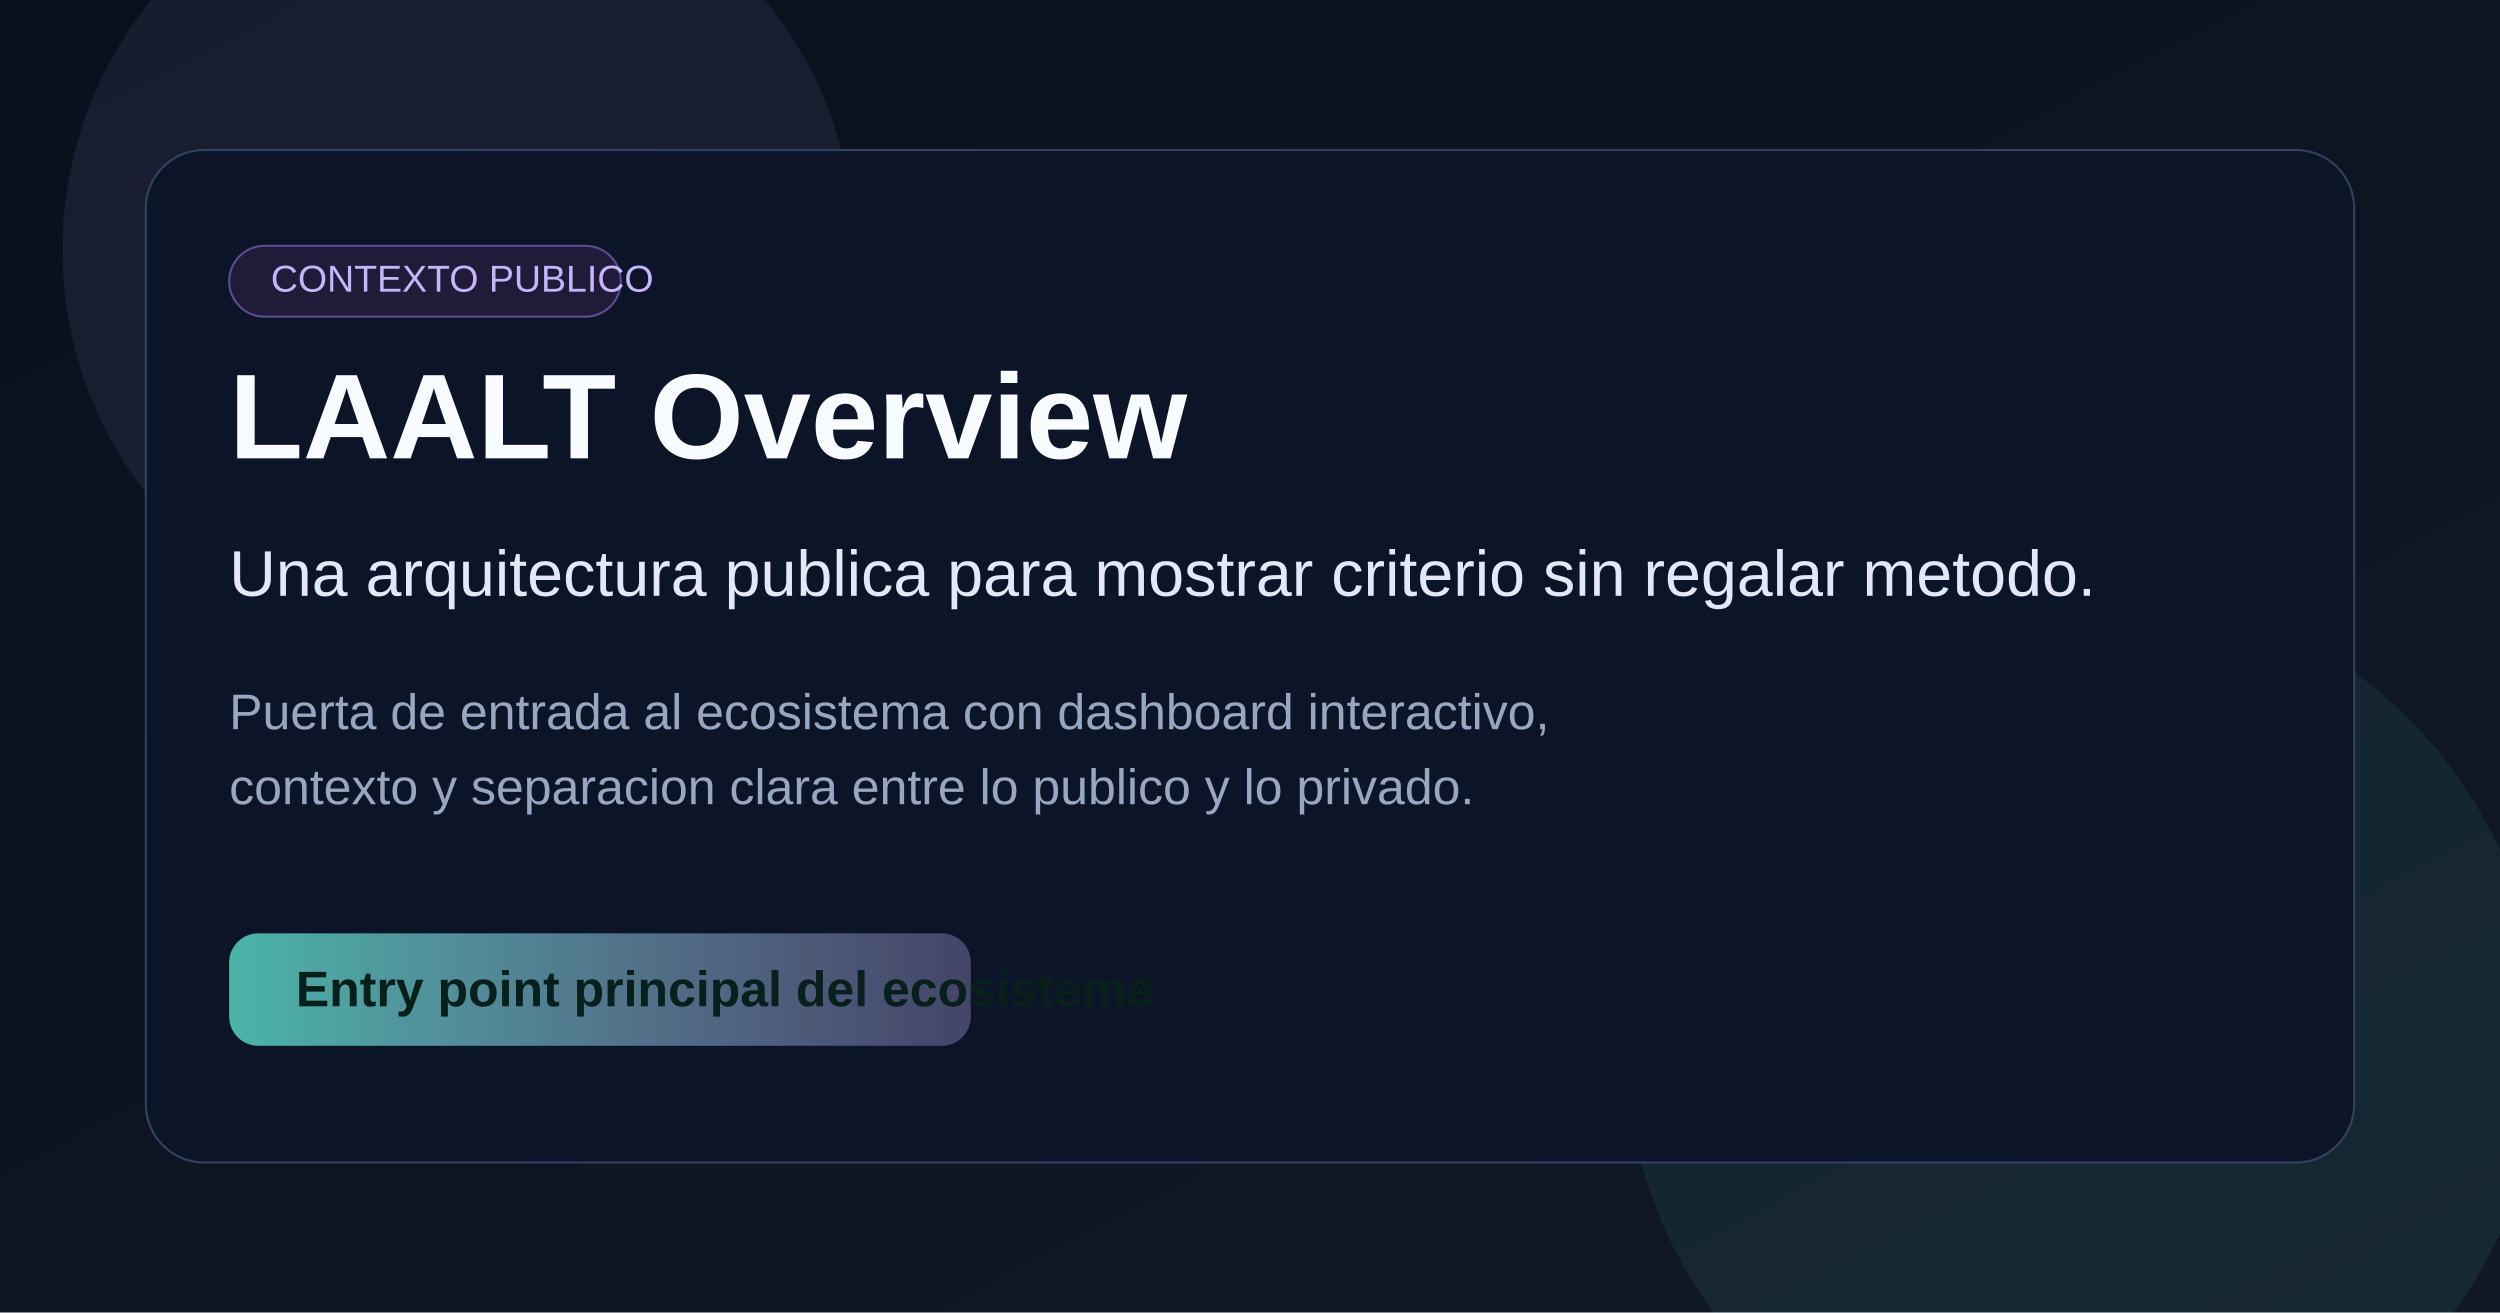
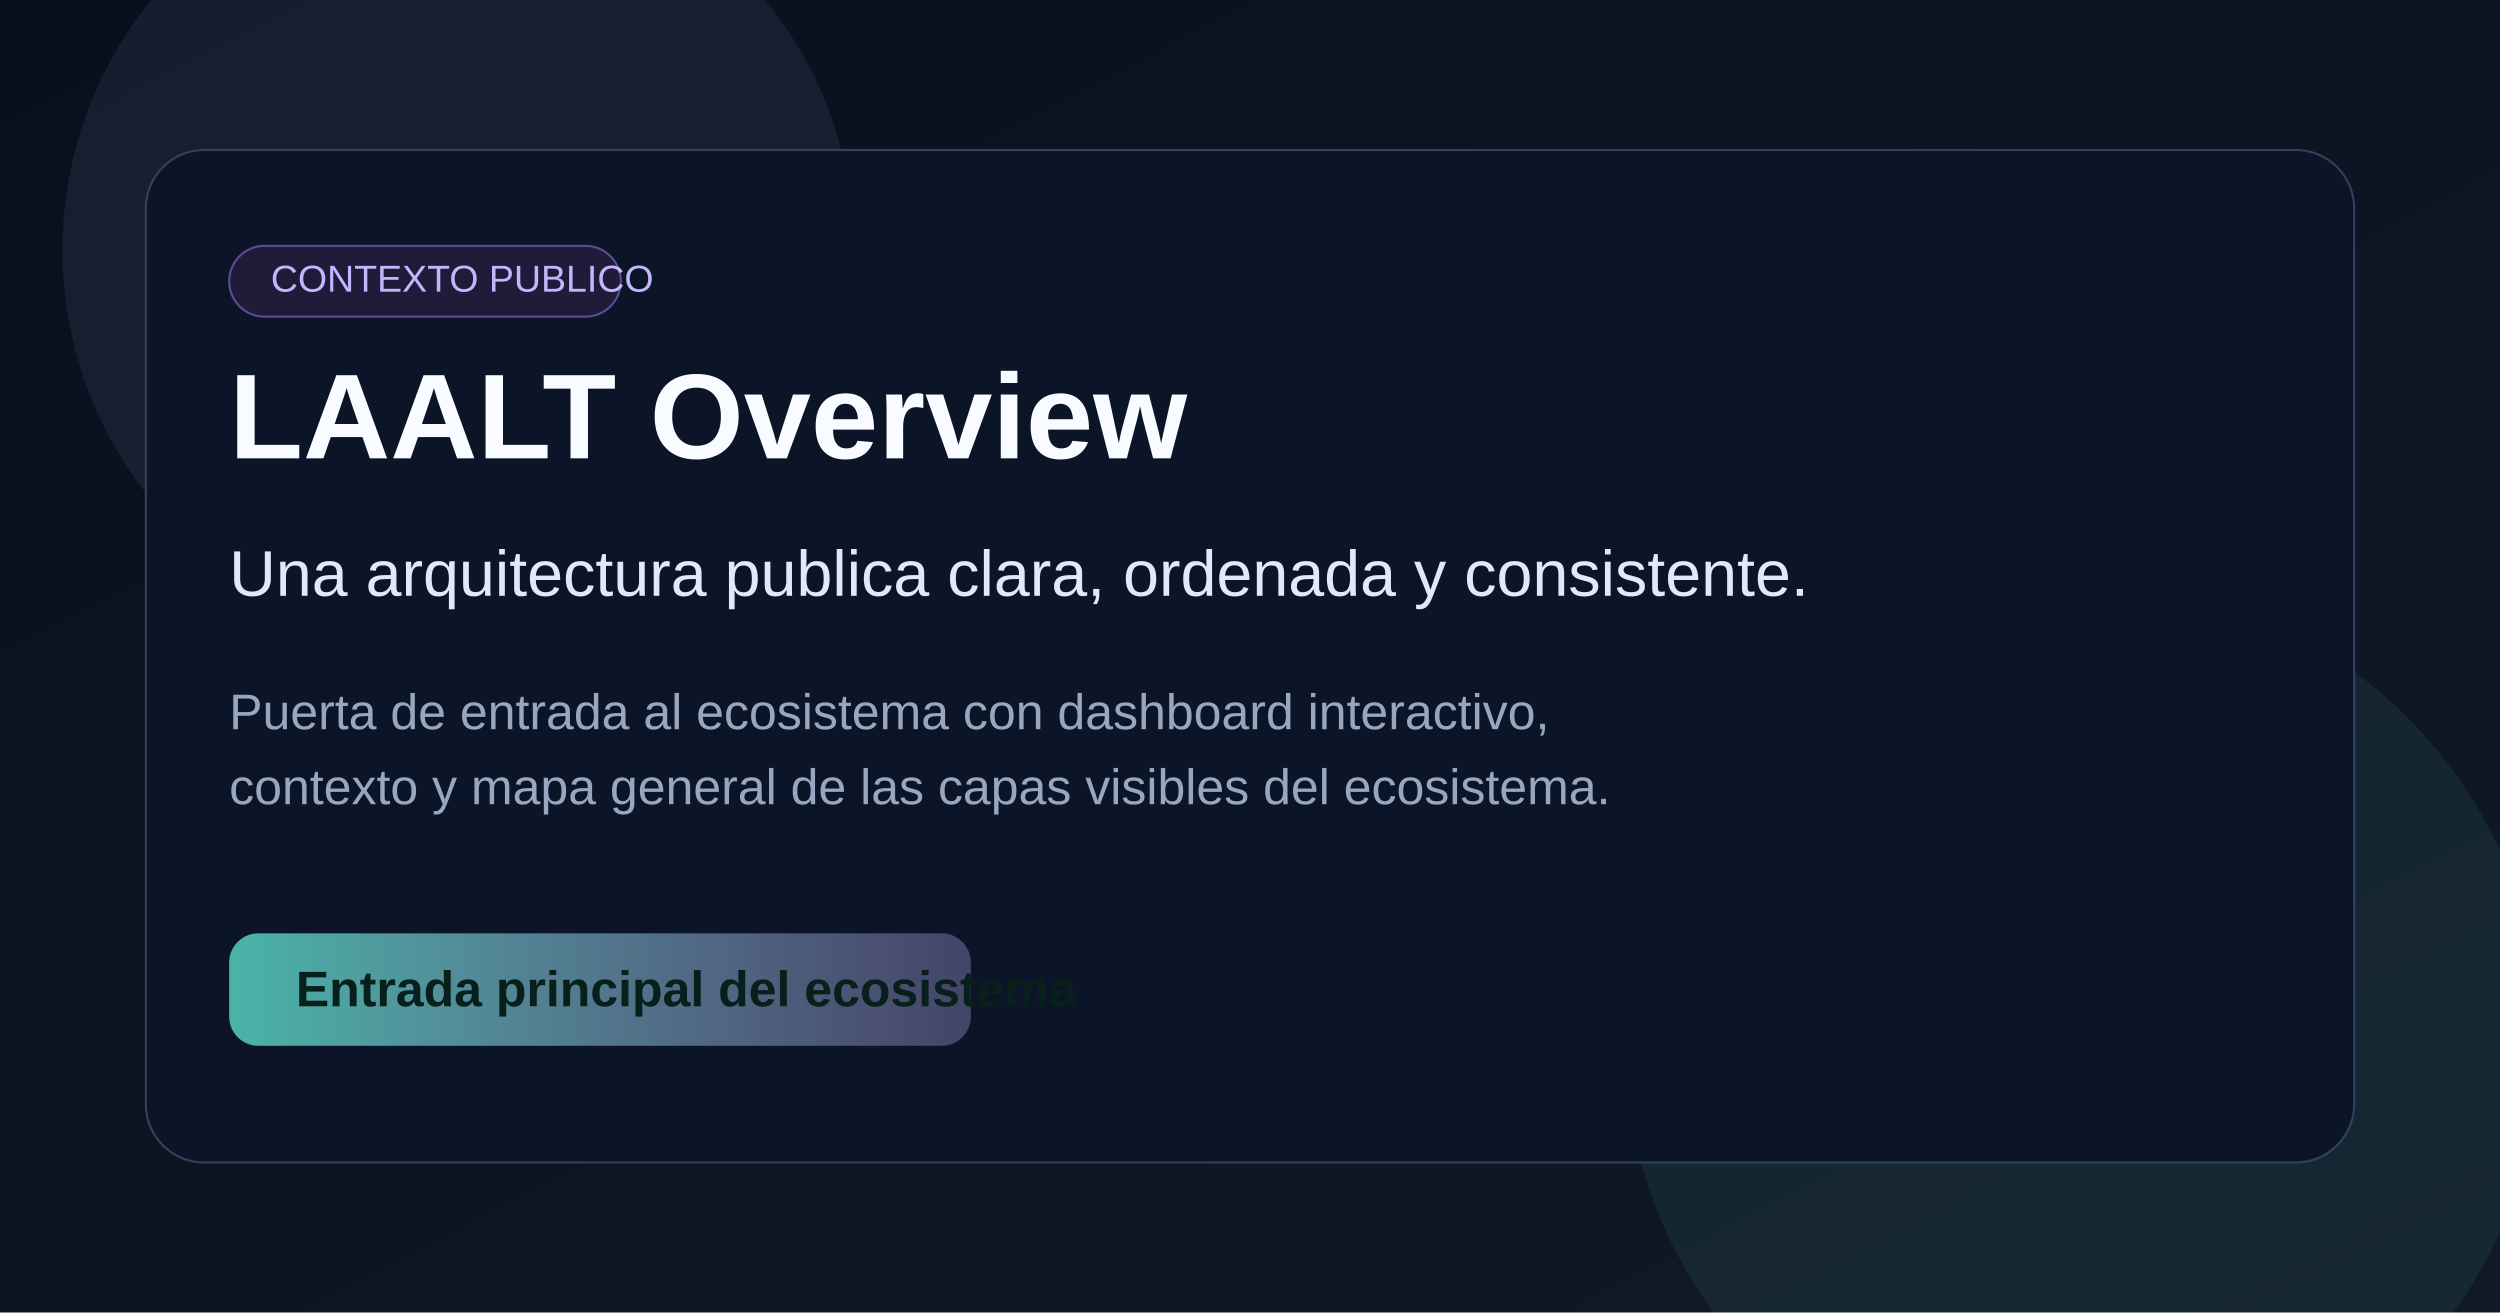
<svg xmlns="http://www.w3.org/2000/svg" width="1200" height="630" viewBox="0 0 1200 630" role="img" aria-label="LAALT Overview">
  <defs>
    <linearGradient id="bg" x1="0" x2="1" y1="0" y2="1">
      <stop offset="0%" stop-color="#09101d" />
      <stop offset="100%" stop-color="#111827" />
    </linearGradient>
    <linearGradient id="glow" x1="0" x2="1">
      <stop offset="0%" stop-color="#5eead4" stop-opacity="0.75" />
      <stop offset="100%" stop-color="#c4b5fd" stop-opacity="0.3" />
    </linearGradient>
  </defs>
  <rect width="1200" height="630" fill="url(#bg)" />
  <circle cx="220" cy="120" r="190" fill="#c4b5fd" opacity="0.08" />
  <circle cx="1000" cy="500" r="220" fill="#5eead4" opacity="0.08" />
  <rect x="70" y="72" width="1060" height="486" rx="28" fill="#0c1527" stroke="#31425f" />
  <rect x="110" y="118" width="188" height="34" rx="17" fill="#1f1b38" stroke="#5b4d8f" />
  <text x="130" y="140" fill="#c4b5fd" font-size="18" font-family="Space Grotesk, Arial, sans-serif">CONTEXTO PUBLICO</text>
  <text x="110" y="220" fill="#f8fbff" font-size="58" font-weight="700" font-family="Space Grotesk, Arial, sans-serif">LAALT Overview</text>
-   <text x="110" y="286" fill="#e2e8f8" font-size="31" font-family="Space Grotesk, Arial, sans-serif">Una arquitectura publica para mostrar criterio sin regalar metodo.</text>
+   <text x="110" y="286" fill="#e2e8f8" font-size="31" font-family="Space Grotesk, Arial, sans-serif">Una arquitectura publica clara, ordenada y consistente.</text>
  <text x="110" y="350" fill="#98a6bf" font-size="24" font-family="Space Grotesk, Arial, sans-serif">Puerta de entrada al ecosistema con dashboard interactivo,</text>
-   <text x="110" y="386" fill="#98a6bf" font-size="24" font-family="Space Grotesk, Arial, sans-serif">contexto y separacion clara entre lo publico y lo privado.</text>
+   <text x="110" y="386" fill="#98a6bf" font-size="24" font-family="Space Grotesk, Arial, sans-serif">contexto y mapa general de las capas visibles del ecosistema.</text>
  <rect x="110" y="448" width="356" height="54" rx="14" fill="url(#glow)" />
-   <text x="142" y="483" fill="#07201b" font-size="24" font-weight="700" font-family="Space Grotesk, Arial, sans-serif">Entry point principal del ecosistema</text>
+   <text x="142" y="483" fill="#07201b" font-size="24" font-weight="700" font-family="Space Grotesk, Arial, sans-serif">Entrada principal del ecosistema</text>
</svg>
